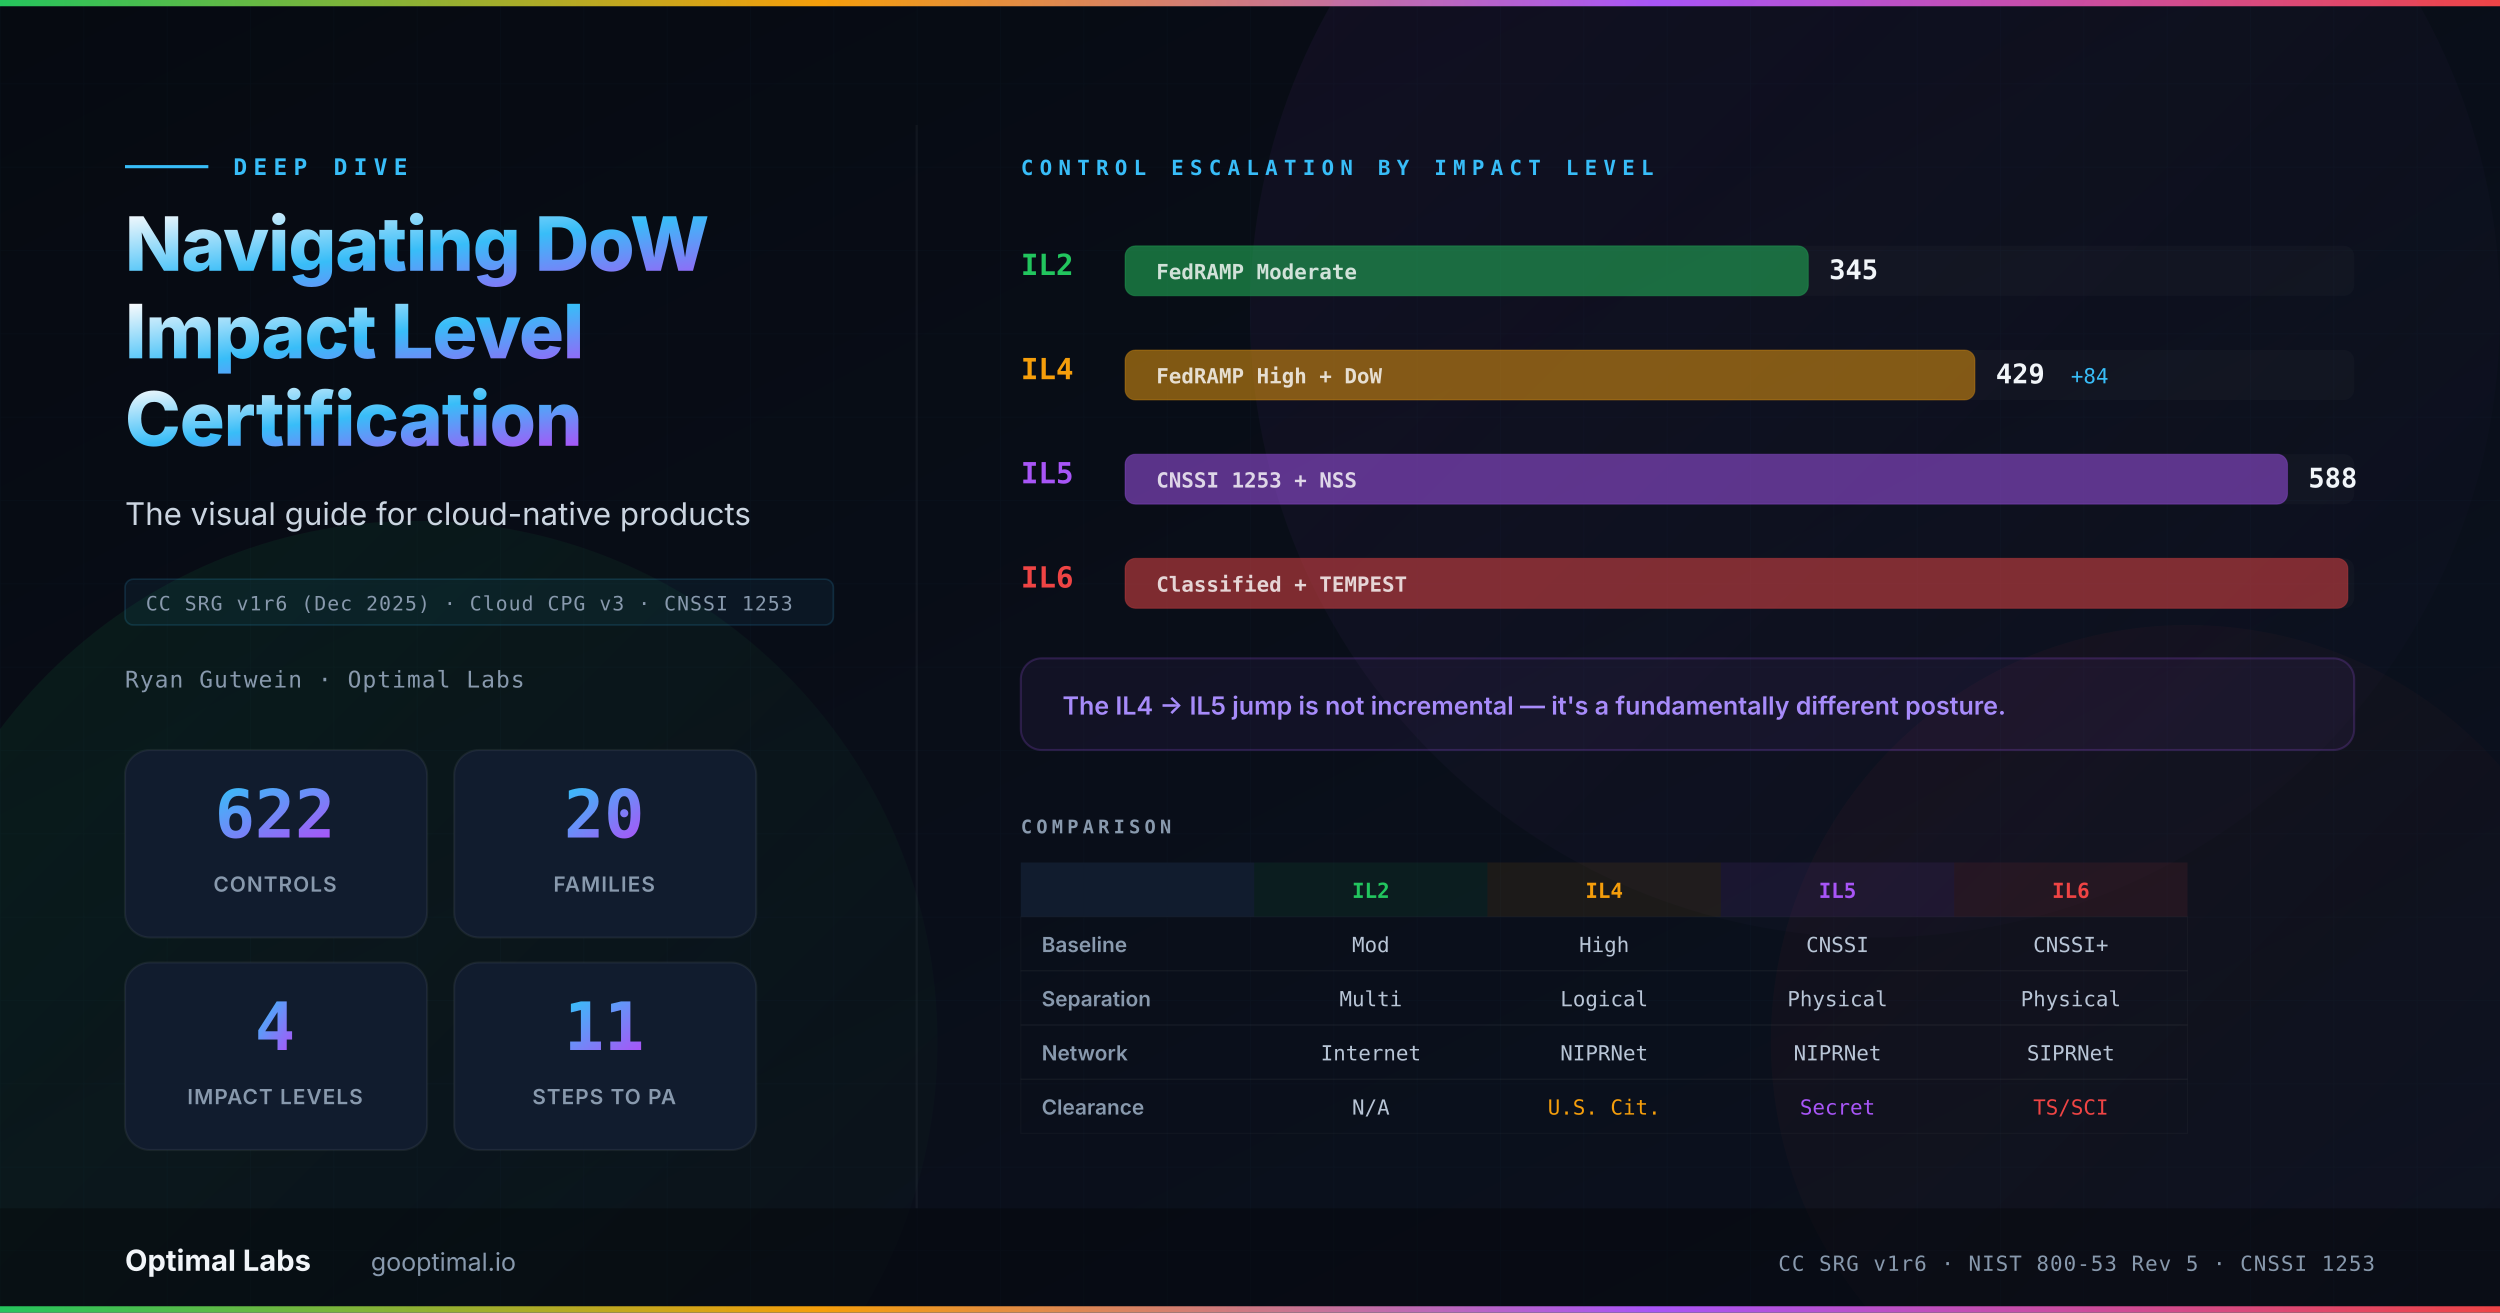
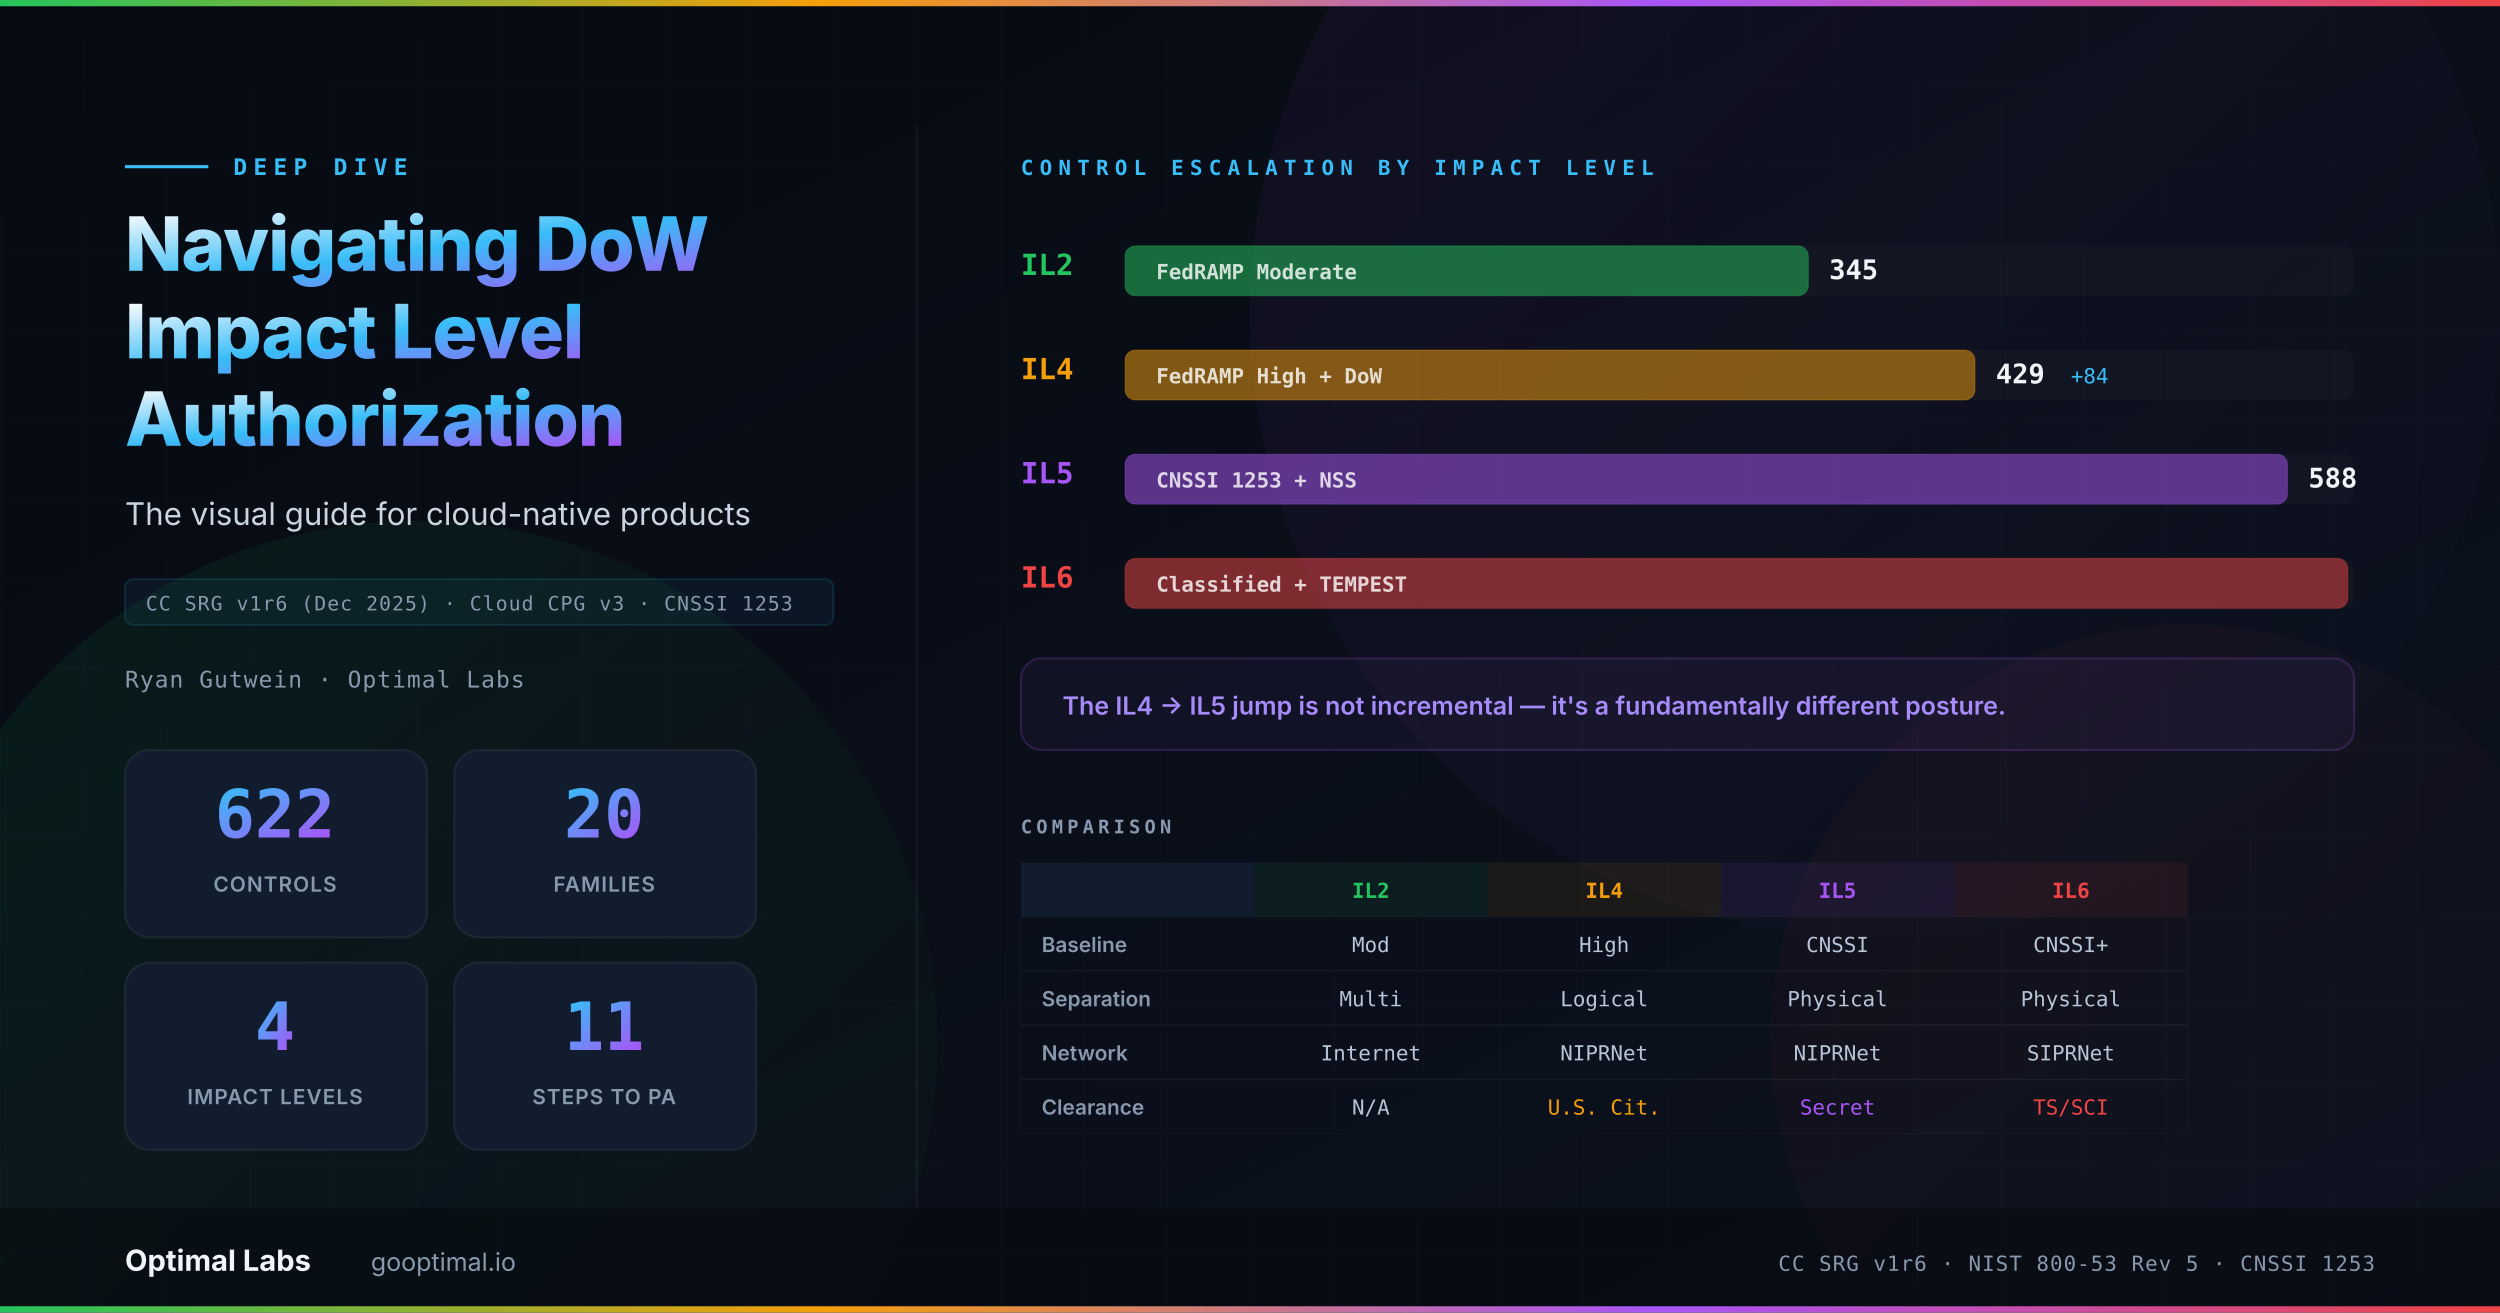
<svg xmlns="http://www.w3.org/2000/svg" viewBox="0 0 1200 630" width="1200" height="630">
  <defs>
    <linearGradient id="bg" x1="0" y1="0" x2="1" y2="1">
      <stop offset="0%" stop-color="#060a11" />
      <stop offset="100%" stop-color="#0c1220" />
    </linearGradient>
    <linearGradient id="grad-bar" x1="0" y1="0" x2="1" y2="0">
      <stop offset="0%" stop-color="#22c55e" />
      <stop offset="33%" stop-color="#f59e0b" />
      <stop offset="66%" stop-color="#a855f7" />
      <stop offset="100%" stop-color="#ef4444" />
    </linearGradient>
    <linearGradient id="title-grad" x1="0" y1="0" x2="1" y2="1">
      <stop offset="0%" stop-color="#f8fafc" />
      <stop offset="50%" stop-color="#38bdf8" />
      <stop offset="100%" stop-color="#a855f7" />
    </linearGradient>
    <linearGradient id="glow-green" x1="0" y1="0" x2="1" y2="1">
      <stop offset="0%" stop-color="#22c55e" stop-opacity="0.15" />
      <stop offset="100%" stop-color="#22c55e" stop-opacity="0" />
    </linearGradient>
    <linearGradient id="glow-purple" x1="0" y1="0" x2="1" y2="1">
      <stop offset="0%" stop-color="#a855f7" stop-opacity="0.12" />
      <stop offset="100%" stop-color="#a855f7" stop-opacity="0" />
    </linearGradient>
    <linearGradient id="glow-red" x1="0" y1="0" x2="1" y2="1">
      <stop offset="0%" stop-color="#ef4444" stop-opacity="0.1" />
      <stop offset="100%" stop-color="#ef4444" stop-opacity="0" />
    </linearGradient>
    <linearGradient id="stat-grad" x1="0" y1="0" x2="1" y2="1">
      <stop offset="0%" stop-color="#38bdf8" />
      <stop offset="100%" stop-color="#a855f7" />
    </linearGradient>
  </defs>
  <rect width="1200" height="630" fill="url(#bg)" />
  <pattern id="grid" width="40" height="40" patternUnits="userSpaceOnUse">
    <path d="M 40 0 L 0 0 0 40" fill="none" stroke="rgba(56,189,248,0.03)" stroke-width="0.5" />
  </pattern>
  <rect width="1200" height="630" fill="url(#grid)" />
  <rect x="0" y="0" width="1200" height="3" fill="url(#grad-bar)" />
  <circle cx="200" cy="500" r="250" fill="url(#glow-green)" opacity="0.6" />
  <circle cx="900" cy="150" r="300" fill="url(#glow-purple)" opacity="0.5" />
  <circle cx="1050" cy="500" r="200" fill="url(#glow-red)" opacity="0.4" />
  <line x1="60" y1="80" x2="100" y2="80" stroke="#38bdf8" stroke-width="1.5" />
  <text x="112" y="84" fill="#38bdf8" font-family="'JetBrains Mono','SF Mono',monospace" font-size="11" letter-spacing="3" text-transform="uppercase" font-weight="700">DEEP DIVE</text>
  <text x="60" y="130" fill="url(#title-grad)" font-family="Inter,'Helvetica Neue',sans-serif" font-size="36" font-weight="800" letter-spacing="-0.5">Navigating DoW</text>
  <text x="60" y="172" fill="url(#title-grad)" font-family="Inter,'Helvetica Neue',sans-serif" font-size="36" font-weight="800" letter-spacing="-0.5">Impact Level</text>
-   <text x="60" y="214" fill="url(#title-grad)" font-family="Inter,'Helvetica Neue',sans-serif" font-size="36" font-weight="800" letter-spacing="-0.5">Certification</text>
+   <text x="60" y="214" fill="url(#title-grad)" font-family="Inter,'Helvetica Neue',sans-serif" font-size="36" font-weight="800" letter-spacing="-0.5">Authorization</text>
  <text x="60" y="252" fill="#cbd5e1" font-family="Inter,sans-serif" font-size="15" font-weight="400">The visual guide for cloud-native products</text>
  <rect x="60" y="278" width="340" height="22" rx="4" fill="rgba(56,189,248,0.06)" stroke="rgba(56,189,248,0.15)" stroke-width="0.8" />
  <text x="70" y="293" fill="#8899ad" font-family="'JetBrains Mono',monospace" font-size="9.5" letter-spacing="0.5">CC SRG v1r6 (Dec 2025) · Cloud CPG v3 · CNSSI 1253</text>
  <text x="60" y="330" fill="#8899ad" font-family="'JetBrains Mono',monospace" font-size="11" letter-spacing="0.5">Ryan Gutwein · Optimal Labs</text>
  <rect x="60" y="360" width="145" height="90" rx="12" fill="#111c2e" stroke="rgba(255,255,255,0.06)" stroke-width="1" />
  <text x="132" y="402" text-anchor="middle" fill="url(#stat-grad)" font-family="'JetBrains Mono',monospace" font-size="32" font-weight="700">622</text>
  <text x="132" y="428" text-anchor="middle" fill="#8899ad" font-size="10" font-family="Inter,sans-serif" font-weight="600" letter-spacing="0.5">CONTROLS</text>
  <rect x="218" y="360" width="145" height="90" rx="12" fill="#111c2e" stroke="rgba(255,255,255,0.06)" stroke-width="1" />
  <text x="290" y="402" text-anchor="middle" fill="url(#stat-grad)" font-family="'JetBrains Mono',monospace" font-size="32" font-weight="700">20</text>
  <text x="290" y="428" text-anchor="middle" fill="#8899ad" font-size="10" font-family="Inter,sans-serif" font-weight="600" letter-spacing="0.5">FAMILIES</text>
  <rect x="60" y="462" width="145" height="90" rx="12" fill="#111c2e" stroke="rgba(255,255,255,0.06)" stroke-width="1" />
  <text x="132" y="504" text-anchor="middle" fill="url(#stat-grad)" font-family="'JetBrains Mono',monospace" font-size="32" font-weight="700">4</text>
  <text x="132" y="530" text-anchor="middle" fill="#8899ad" font-size="10" font-family="Inter,sans-serif" font-weight="600" letter-spacing="0.5">IMPACT LEVELS</text>
  <rect x="218" y="462" width="145" height="90" rx="12" fill="#111c2e" stroke="rgba(255,255,255,0.06)" stroke-width="1" />
  <text x="290" y="504" text-anchor="middle" fill="url(#stat-grad)" font-family="'JetBrains Mono',monospace" font-size="32" font-weight="700">11</text>
  <text x="290" y="530" text-anchor="middle" fill="#8899ad" font-size="10" font-family="Inter,sans-serif" font-weight="600" letter-spacing="0.5">STEPS TO PA</text>
  <line x1="440" y1="60" x2="440" y2="580" stroke="rgba(255,255,255,0.04)" stroke-width="1" />
  <text x="490" y="84" fill="#38bdf8" font-family="'JetBrains Mono',monospace" font-size="10" letter-spacing="3" font-weight="700">CONTROL ESCALATION BY IMPACT LEVEL</text>
  <text x="490" y="132" fill="#22c55e" font-family="'JetBrains Mono',monospace" font-size="14" font-weight="700">IL2</text>
  <rect x="540" y="118" width="590" height="24" rx="5" fill="rgba(255,255,255,0.02)" />
  <rect x="540" y="118" width="328" height="24" rx="5" fill="rgba(34,197,94,0.5)" stroke="rgba(34,197,94,0.3)" stroke-width="0.5" />
  <text x="555" y="134" fill="rgba(255,255,255,0.8)" font-family="'JetBrains Mono',monospace" font-size="10" font-weight="600">FedRAMP Moderate</text>
  <text x="878" y="134" fill="#f1f5f9" font-family="'JetBrains Mono',monospace" font-size="13" font-weight="700">345</text>
  <text x="490" y="182" fill="#f59e0b" font-family="'JetBrains Mono',monospace" font-size="14" font-weight="700">IL4</text>
  <rect x="540" y="168" width="590" height="24" rx="5" fill="rgba(255,255,255,0.02)" />
  <rect x="540" y="168" width="408" height="24" rx="5" fill="rgba(245,158,11,0.5)" stroke="rgba(245,158,11,0.3)" stroke-width="0.5" />
  <text x="555" y="184" fill="rgba(255,255,255,0.8)" font-family="'JetBrains Mono',monospace" font-size="10" font-weight="600">FedRAMP High + DoW</text>
  <text x="958" y="184" fill="#f1f5f9" font-family="'JetBrains Mono',monospace" font-size="13" font-weight="700">429</text>
  <text x="994" y="184" fill="#38bdf8" font-family="'JetBrains Mono',monospace" font-size="10">+84</text>
  <text x="490" y="232" fill="#a855f7" font-family="'JetBrains Mono',monospace" font-size="14" font-weight="700">IL5</text>
  <rect x="540" y="218" width="590" height="24" rx="5" fill="rgba(255,255,255,0.02)" />
  <rect x="540" y="218" width="558" height="24" rx="5" fill="rgba(168,85,247,0.5)" stroke="rgba(168,85,247,0.3)" stroke-width="0.5" />
  <text x="555" y="234" fill="rgba(255,255,255,0.8)" font-family="'JetBrains Mono',monospace" font-size="10" font-weight="600">CNSSI 1253 + NSS</text>
  <text x="1108" y="234" fill="#f1f5f9" font-family="'JetBrains Mono',monospace" font-size="13" font-weight="700">588</text>
  <text x="490" y="282" fill="#ef4444" font-family="'JetBrains Mono',monospace" font-size="14" font-weight="700">IL6</text>
  <rect x="540" y="268" width="590" height="24" rx="5" fill="rgba(255,255,255,0.02)" />
  <rect x="540" y="268" width="587" height="24" rx="5" fill="rgba(239,68,68,0.5)" stroke="rgba(239,68,68,0.3)" stroke-width="0.5" />
  <text x="555" y="284" fill="rgba(255,255,255,0.8)" font-family="'JetBrains Mono',monospace" font-size="10" font-weight="600">Classified + TEMPEST</text>
  <rect x="490" y="316" width="640" height="44" rx="10" fill="rgba(168,85,247,0.06)" stroke="rgba(168,85,247,0.2)" stroke-width="1" />
  <text x="510" y="343" fill="#a78bfa" font-family="Inter,sans-serif" font-size="12" font-weight="600">The IL4 → IL5 jump is not incremental — it's a fundamentally different posture.</text>
  <text x="490" y="400" fill="#8899ad" font-family="'JetBrains Mono',monospace" font-size="9" letter-spacing="2" font-weight="700">COMPARISON</text>
  <rect x="490" y="414" width="112" height="26" rx="0" fill="#111c2e" />
  <rect x="602" y="414" width="112" height="26" rx="0" fill="rgba(34,197,94,0.08)" />
  <rect x="714" y="414" width="112" height="26" rx="0" fill="rgba(245,158,11,0.08)" />
  <rect x="826" y="414" width="112" height="26" rx="0" fill="rgba(168,85,247,0.08)" />
  <rect x="938" y="414" width="112" height="26" rx="0" fill="rgba(239,68,68,0.08)" />
  <text x="658" y="431" text-anchor="middle" fill="#22c55e" font-family="'JetBrains Mono',monospace" font-size="10" font-weight="700">IL2</text>
  <text x="770" y="431" text-anchor="middle" fill="#f59e0b" font-family="'JetBrains Mono',monospace" font-size="10" font-weight="700">IL4</text>
  <text x="882" y="431" text-anchor="middle" fill="#a855f7" font-family="'JetBrains Mono',monospace" font-size="10" font-weight="700">IL5</text>
  <text x="994" y="431" text-anchor="middle" fill="#ef4444" font-family="'JetBrains Mono',monospace" font-size="10" font-weight="700">IL6</text>
  <rect x="490" y="440" width="560" height="26" rx="0" fill="none" stroke="rgba(255,255,255,0.03)" stroke-width="0.5" />
  <text x="500" y="457" fill="#8899ad" font-size="10" font-family="Inter,sans-serif" font-weight="600">Baseline</text>
  <text x="658" y="457" text-anchor="middle" fill="#b8c5d6" font-size="10" font-family="'JetBrains Mono',monospace">Mod</text>
  <text x="770" y="457" text-anchor="middle" fill="#b8c5d6" font-size="10" font-family="'JetBrains Mono',monospace">High</text>
  <text x="882" y="457" text-anchor="middle" fill="#b8c5d6" font-size="10" font-family="'JetBrains Mono',monospace">CNSSI</text>
  <text x="994" y="457" text-anchor="middle" fill="#b8c5d6" font-size="10" font-family="'JetBrains Mono',monospace">CNSSI+</text>
  <rect x="490" y="466" width="560" height="26" rx="0" fill="none" stroke="rgba(255,255,255,0.03)" stroke-width="0.5" />
  <text x="500" y="483" fill="#8899ad" font-size="10" font-family="Inter,sans-serif" font-weight="600">Separation</text>
  <text x="658" y="483" text-anchor="middle" fill="#b8c5d6" font-size="10" font-family="'JetBrains Mono',monospace">Multi</text>
  <text x="770" y="483" text-anchor="middle" fill="#b8c5d6" font-size="10" font-family="'JetBrains Mono',monospace">Logical</text>
  <text x="882" y="483" text-anchor="middle" fill="#b8c5d6" font-size="10" font-family="'JetBrains Mono',monospace">Physical</text>
  <text x="994" y="483" text-anchor="middle" fill="#b8c5d6" font-size="10" font-family="'JetBrains Mono',monospace">Physical</text>
  <rect x="490" y="492" width="560" height="26" rx="0" fill="none" stroke="rgba(255,255,255,0.03)" stroke-width="0.5" />
  <text x="500" y="509" fill="#8899ad" font-size="10" font-family="Inter,sans-serif" font-weight="600">Network</text>
  <text x="658" y="509" text-anchor="middle" fill="#b8c5d6" font-size="10" font-family="'JetBrains Mono',monospace">Internet</text>
  <text x="770" y="509" text-anchor="middle" fill="#b8c5d6" font-size="10" font-family="'JetBrains Mono',monospace">NIPRNet</text>
  <text x="882" y="509" text-anchor="middle" fill="#b8c5d6" font-size="10" font-family="'JetBrains Mono',monospace">NIPRNet</text>
  <text x="994" y="509" text-anchor="middle" fill="#b8c5d6" font-size="10" font-family="'JetBrains Mono',monospace">SIPRNet</text>
  <rect x="490" y="518" width="560" height="26" rx="0" fill="none" stroke="rgba(255,255,255,0.03)" stroke-width="0.5" />
  <text x="500" y="535" fill="#8899ad" font-size="10" font-family="Inter,sans-serif" font-weight="600">Clearance</text>
  <text x="658" y="535" text-anchor="middle" fill="#b8c5d6" font-size="10" font-family="'JetBrains Mono',monospace">N/A</text>
  <text x="770" y="535" text-anchor="middle" fill="#f59e0b" font-size="10" font-family="'JetBrains Mono',monospace">U.S. Cit.</text>
  <text x="882" y="535" text-anchor="middle" fill="#a855f7" font-size="10" font-family="'JetBrains Mono',monospace">Secret</text>
  <text x="994" y="535" text-anchor="middle" fill="#ef4444" font-size="10" font-family="'JetBrains Mono',monospace">TS/SCI</text>
  <rect x="0" y="580" width="1200" height="50" fill="rgba(0,0,0,0.3)" />
  <text x="60" y="610" fill="#f1f5f9" font-family="Inter,sans-serif" font-size="14" font-weight="700">Optimal Labs</text>
  <text x="178" y="610" fill="#8899ad" font-family="Inter,sans-serif" font-size="12">gooptimal.io</text>
  <text x="1140" y="610" text-anchor="end" fill="#8899ad" font-family="'JetBrains Mono',monospace" font-size="10" letter-spacing="0.5">CC SRG v1r6 · NIST 800-53 Rev 5 · CNSSI 1253</text>
  <rect x="0" y="627" width="1200" height="3" fill="url(#grad-bar)" />
</svg>
